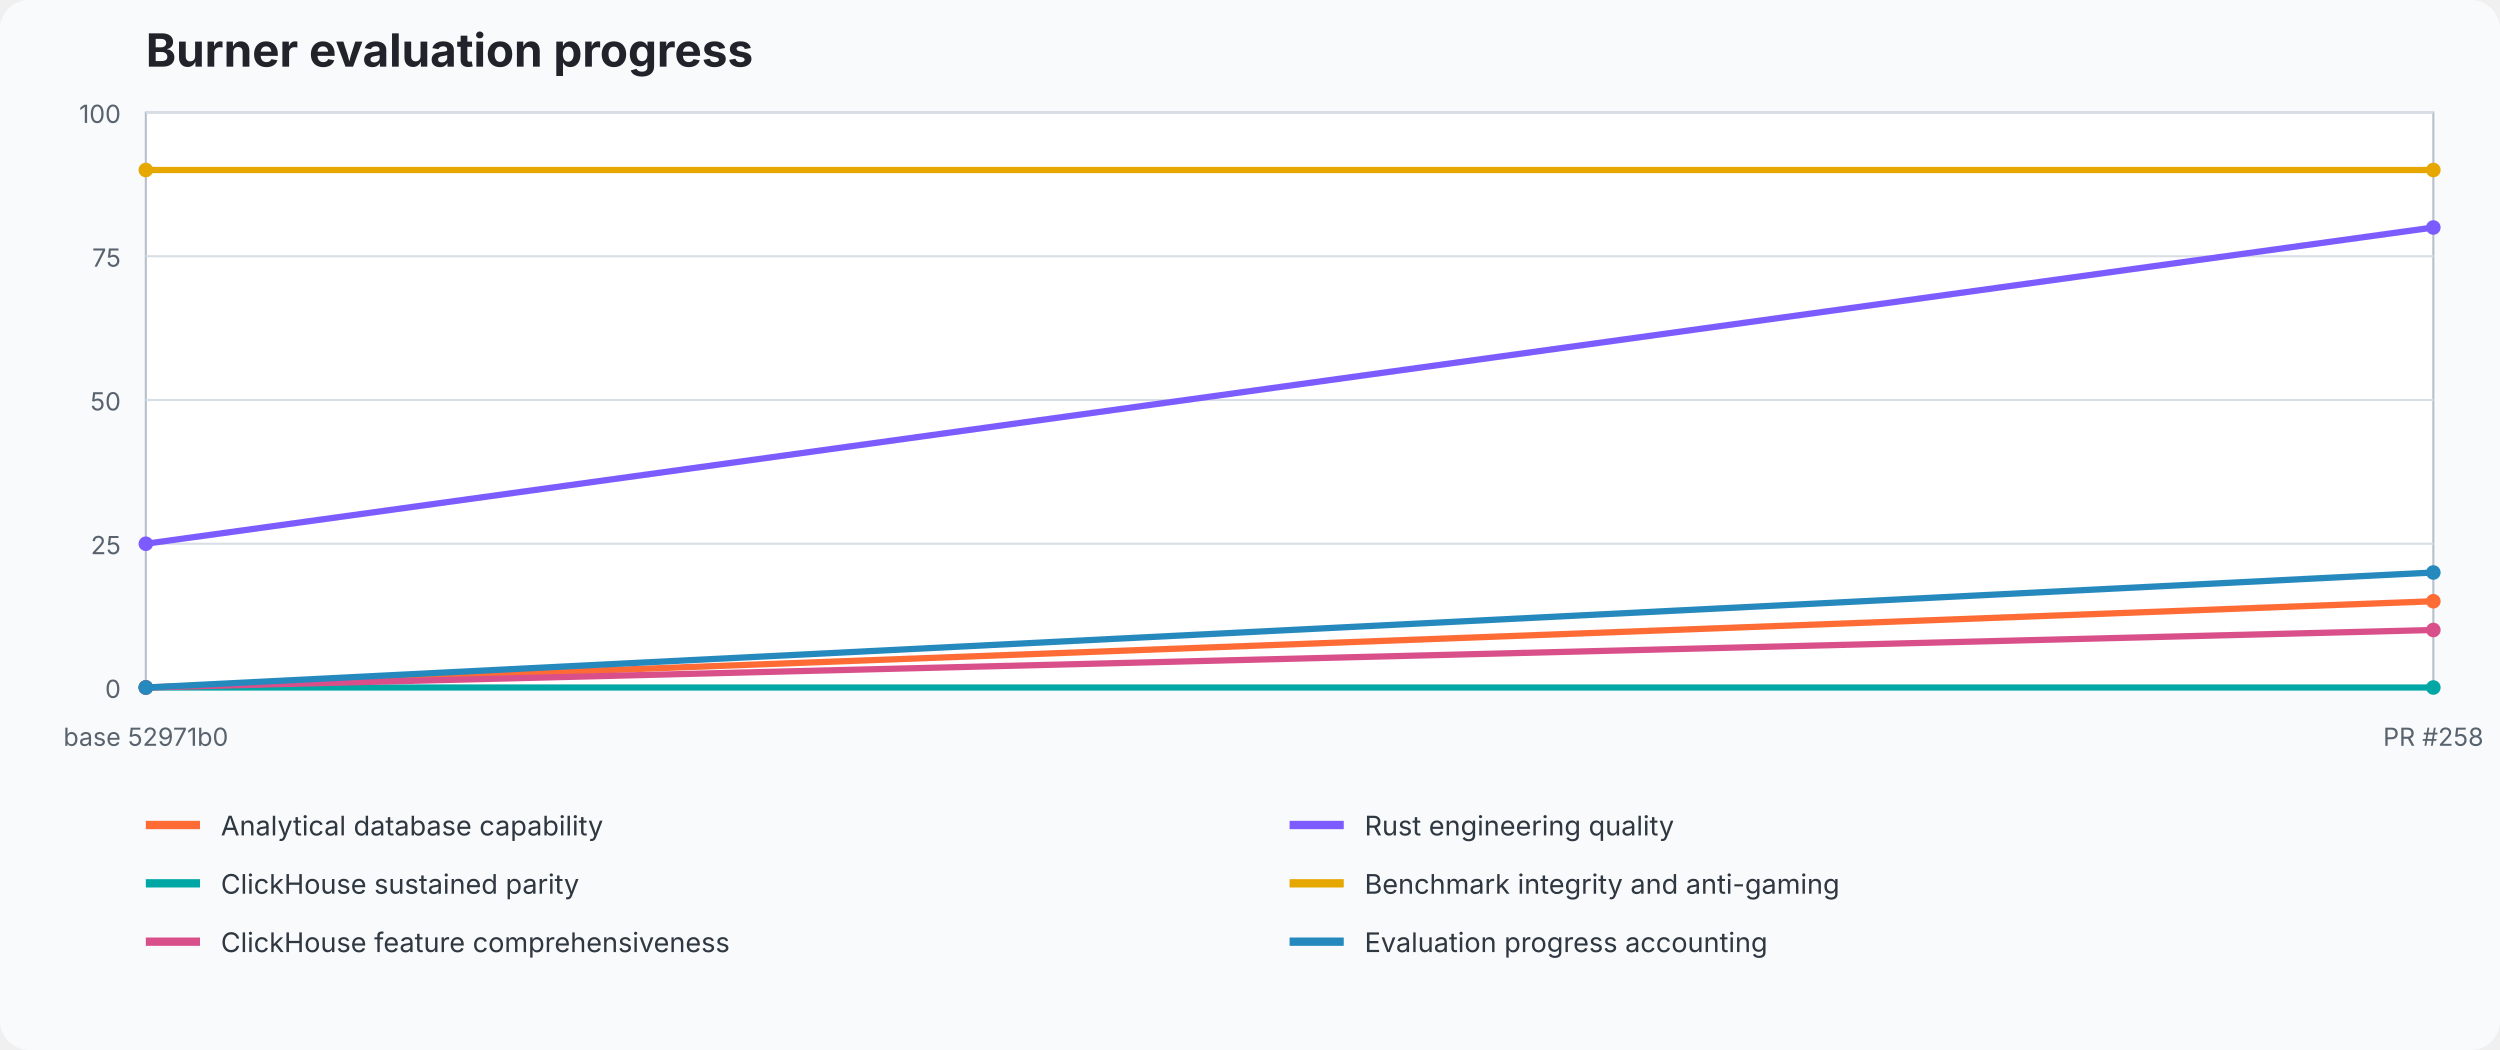
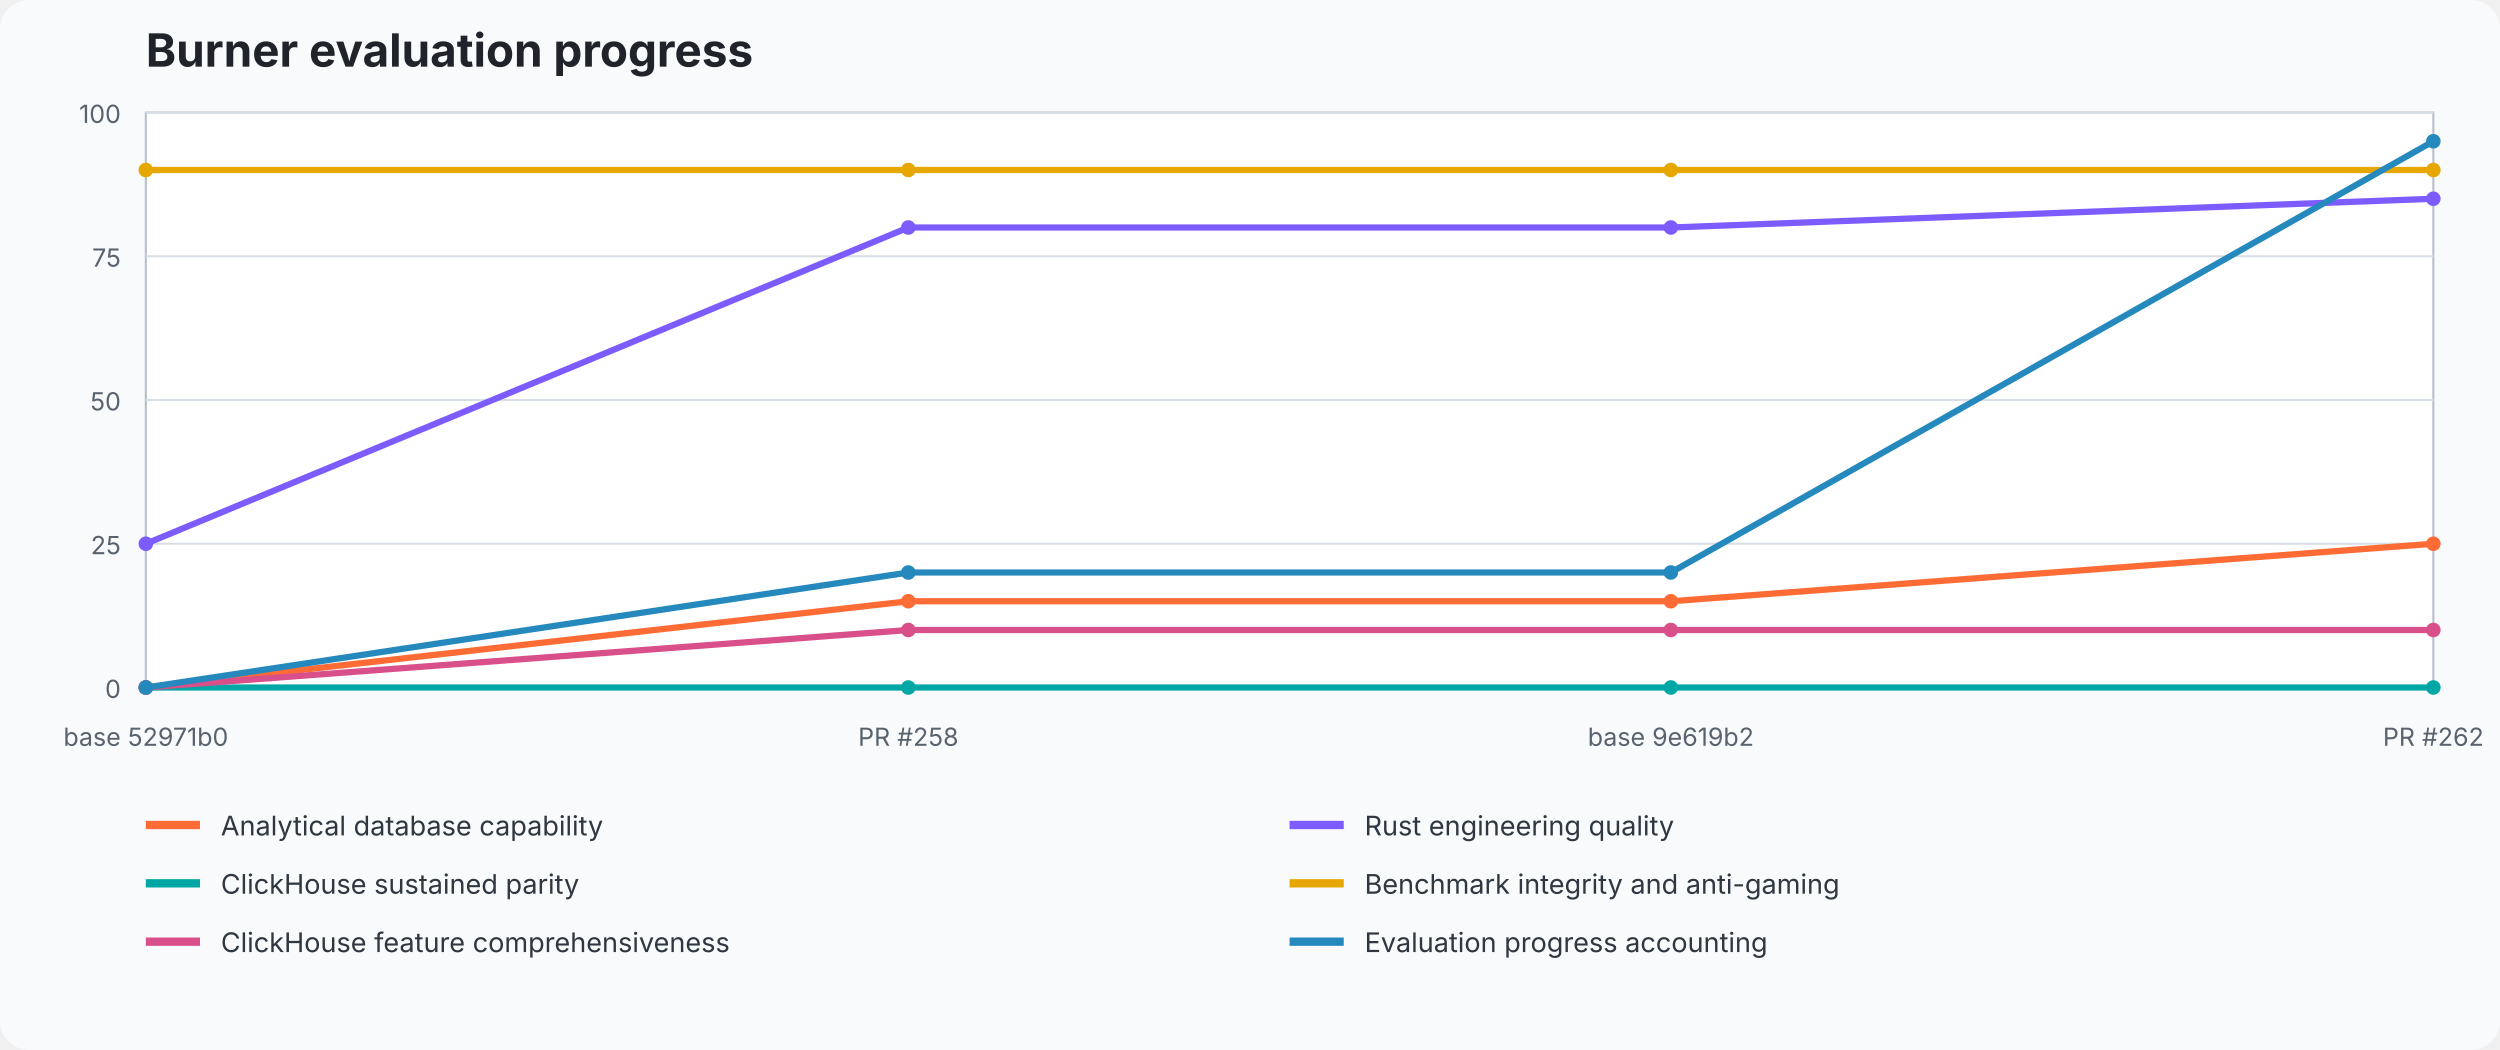
<svg xmlns="http://www.w3.org/2000/svg" width="1200" height="504" viewBox="0 0 1200 504" role="img" aria-labelledby="title desc">
  <style>text{font-family:ui-sans-serif,system-ui,-apple-system,BlinkMacSystemFont,"Segoe UI",sans-serif}.title{font-size:22px;font-weight:700;fill:#20242a}.axis{font-size:12px;fill:#59636e}.legend{font-size:13px;fill:#2f3740}.grid{stroke:#d8dee5;stroke-width:1}.plot{fill:#fff;stroke:#b7c0ca}</style>
  <rect width="100%" height="100%" fill="#f8fafc" rx="14" />
  <text x="70" y="32" class="title">Burner evaluation progress</text>
  <rect x="70" y="54" width="1098" height="276" class="plot" />
  <line x1="70" y1="330" x2="1168" y2="330" class="grid" />
  <text x="58" y="335" text-anchor="end" class="axis">0</text>
  <line x1="70" y1="261" x2="1168" y2="261" class="grid" />
  <text x="58" y="266" text-anchor="end" class="axis">25</text>
  <line x1="70" y1="192" x2="1168" y2="192" class="grid" />
  <text x="58" y="197" text-anchor="end" class="axis">50</text>
  <line x1="70" y1="123" x2="1168" y2="123" class="grid" />
  <text x="58" y="128" text-anchor="end" class="axis">75</text>
  <line x1="70" y1="54" x2="1168" y2="54" class="grid" />
  <text x="58" y="59" text-anchor="end" class="axis">100</text>
-   <polyline points="70.0,330.0 1168.0,288.6" fill="none" stroke="#ff6b35" stroke-width="3" stroke-linejoin="round" stroke-linecap="round" />
+   <polyline points="70.0,330.0 436.0,288.6 802.0,288.6 1168.0,261.0" fill="none" stroke="#ff6b35" stroke-width="3" stroke-linejoin="round" stroke-linecap="round" />
  <circle cx="70.0" cy="330.0" r="3.5" fill="#ff6b35" />
-   <circle cx="1168.0" cy="288.6" r="3.5" fill="#ff6b35" />
-   <polyline points="70.0,261.0 1168.0,109.2" fill="none" stroke="#7c5cff" stroke-width="3" stroke-linejoin="round" stroke-linecap="round" />
+   <circle cx="436.0" cy="288.6" r="3.5" fill="#ff6b35" />
+   <circle cx="802.0" cy="288.6" r="3.5" fill="#ff6b35" />
+   <circle cx="1168.0" cy="261.0" r="3.5" fill="#ff6b35" />
+   <polyline points="70.0,261.0 436.0,109.2 802.0,109.2 1168.0,95.4" fill="none" stroke="#7c5cff" stroke-width="3" stroke-linejoin="round" stroke-linecap="round" />
  <circle cx="70.0" cy="261.0" r="3.5" fill="#7c5cff" />
-   <circle cx="1168.0" cy="109.2" r="3.5" fill="#7c5cff" />
-   <polyline points="70.0,330.0 1168.0,330.0" fill="none" stroke="#00a7a5" stroke-width="3" stroke-linejoin="round" stroke-linecap="round" />
+   <circle cx="436.0" cy="109.2" r="3.5" fill="#7c5cff" />
+   <circle cx="802.0" cy="109.2" r="3.5" fill="#7c5cff" />
+   <circle cx="1168.0" cy="95.4" r="3.5" fill="#7c5cff" />
+   <polyline points="70.0,330.0 436.0,330.0 802.0,330.0 1168.0,330.0" fill="none" stroke="#00a7a5" stroke-width="3" stroke-linejoin="round" stroke-linecap="round" />
  <circle cx="70.0" cy="330.0" r="3.5" fill="#00a7a5" />
+   <circle cx="436.0" cy="330.0" r="3.5" fill="#00a7a5" />
+   <circle cx="802.0" cy="330.0" r="3.5" fill="#00a7a5" />
  <circle cx="1168.0" cy="330.0" r="3.5" fill="#00a7a5" />
-   <polyline points="70.0,81.6 1168.0,81.6" fill="none" stroke="#e6a700" stroke-width="3" stroke-linejoin="round" stroke-linecap="round" />
+   <polyline points="70.0,81.6 436.0,81.6 802.0,81.6 1168.0,81.6" fill="none" stroke="#e6a700" stroke-width="3" stroke-linejoin="round" stroke-linecap="round" />
  <circle cx="70.0" cy="81.6" r="3.5" fill="#e6a700" />
+   <circle cx="436.0" cy="81.6" r="3.5" fill="#e6a700" />
+   <circle cx="802.0" cy="81.6" r="3.5" fill="#e6a700" />
  <circle cx="1168.0" cy="81.6" r="3.5" fill="#e6a700" />
-   <polyline points="70.0,330.0 1168.0,302.4" fill="none" stroke="#d94f8a" stroke-width="3" stroke-linejoin="round" stroke-linecap="round" />
+   <polyline points="70.0,330.0 436.0,302.4 802.0,302.4 1168.0,302.4" fill="none" stroke="#d94f8a" stroke-width="3" stroke-linejoin="round" stroke-linecap="round" />
  <circle cx="70.0" cy="330.0" r="3.5" fill="#d94f8a" />
+   <circle cx="436.0" cy="302.4" r="3.5" fill="#d94f8a" />
+   <circle cx="802.0" cy="302.4" r="3.5" fill="#d94f8a" />
  <circle cx="1168.0" cy="302.4" r="3.5" fill="#d94f8a" />
-   <polyline points="70.0,330.0 1168.0,274.8" fill="none" stroke="#2589bd" stroke-width="3" stroke-linejoin="round" stroke-linecap="round" />
+   <polyline points="70.0,330.0 436.0,274.8 802.0,274.8 1168.0,67.8" fill="none" stroke="#2589bd" stroke-width="3" stroke-linejoin="round" stroke-linecap="round" />
  <circle cx="70.0" cy="330.0" r="3.5" fill="#2589bd" />
-   <circle cx="1168.0" cy="274.8" r="3.5" fill="#2589bd" />
+   <circle cx="436.0" cy="274.8" r="3.5" fill="#2589bd" />
+   <circle cx="802.0" cy="274.8" r="3.5" fill="#2589bd" />
+   <circle cx="1168.0" cy="67.8" r="3.5" fill="#2589bd" />
  <text x="70" y="358" text-anchor="middle" class="axis">base 52971b0</text>
-   <text x="1168" y="358" text-anchor="middle" class="axis">PR #258</text>
+   <text x="436" y="358" text-anchor="middle" class="axis">PR #258</text>
+   <text x="802" y="358" text-anchor="middle" class="axis">base 9e619b2</text>
+   <text x="1168" y="358" text-anchor="middle" class="axis">PR #262</text>
  <line x1="70" y1="396" x2="96" y2="396" stroke="#ff6b35" stroke-width="4" />
  <text x="106" y="401" class="legend">Analytical database capability</text>
  <line x1="619" y1="396" x2="645" y2="396" stroke="#7c5cff" stroke-width="4" />
  <text x="655" y="401" class="legend">Rust engineering quality</text>
  <line x1="70" y1="424" x2="96" y2="424" stroke="#00a7a5" stroke-width="4" />
  <text x="106" y="429" class="legend">ClickHouse sustained parity</text>
  <line x1="619" y1="424" x2="645" y2="424" stroke="#e6a700" stroke-width="4" />
  <text x="655" y="429" class="legend">Benchmark integrity and anti-gaming</text>
  <line x1="70" y1="452" x2="96" y2="452" stroke="#d94f8a" stroke-width="4" />
  <text x="106" y="457" class="legend">ClickHouse feature comprehensiveness</text>
  <line x1="619" y1="452" x2="645" y2="452" stroke="#2589bd" stroke-width="4" />
  <text x="655" y="457" class="legend">Evaluation progress accounting</text>
</svg>
